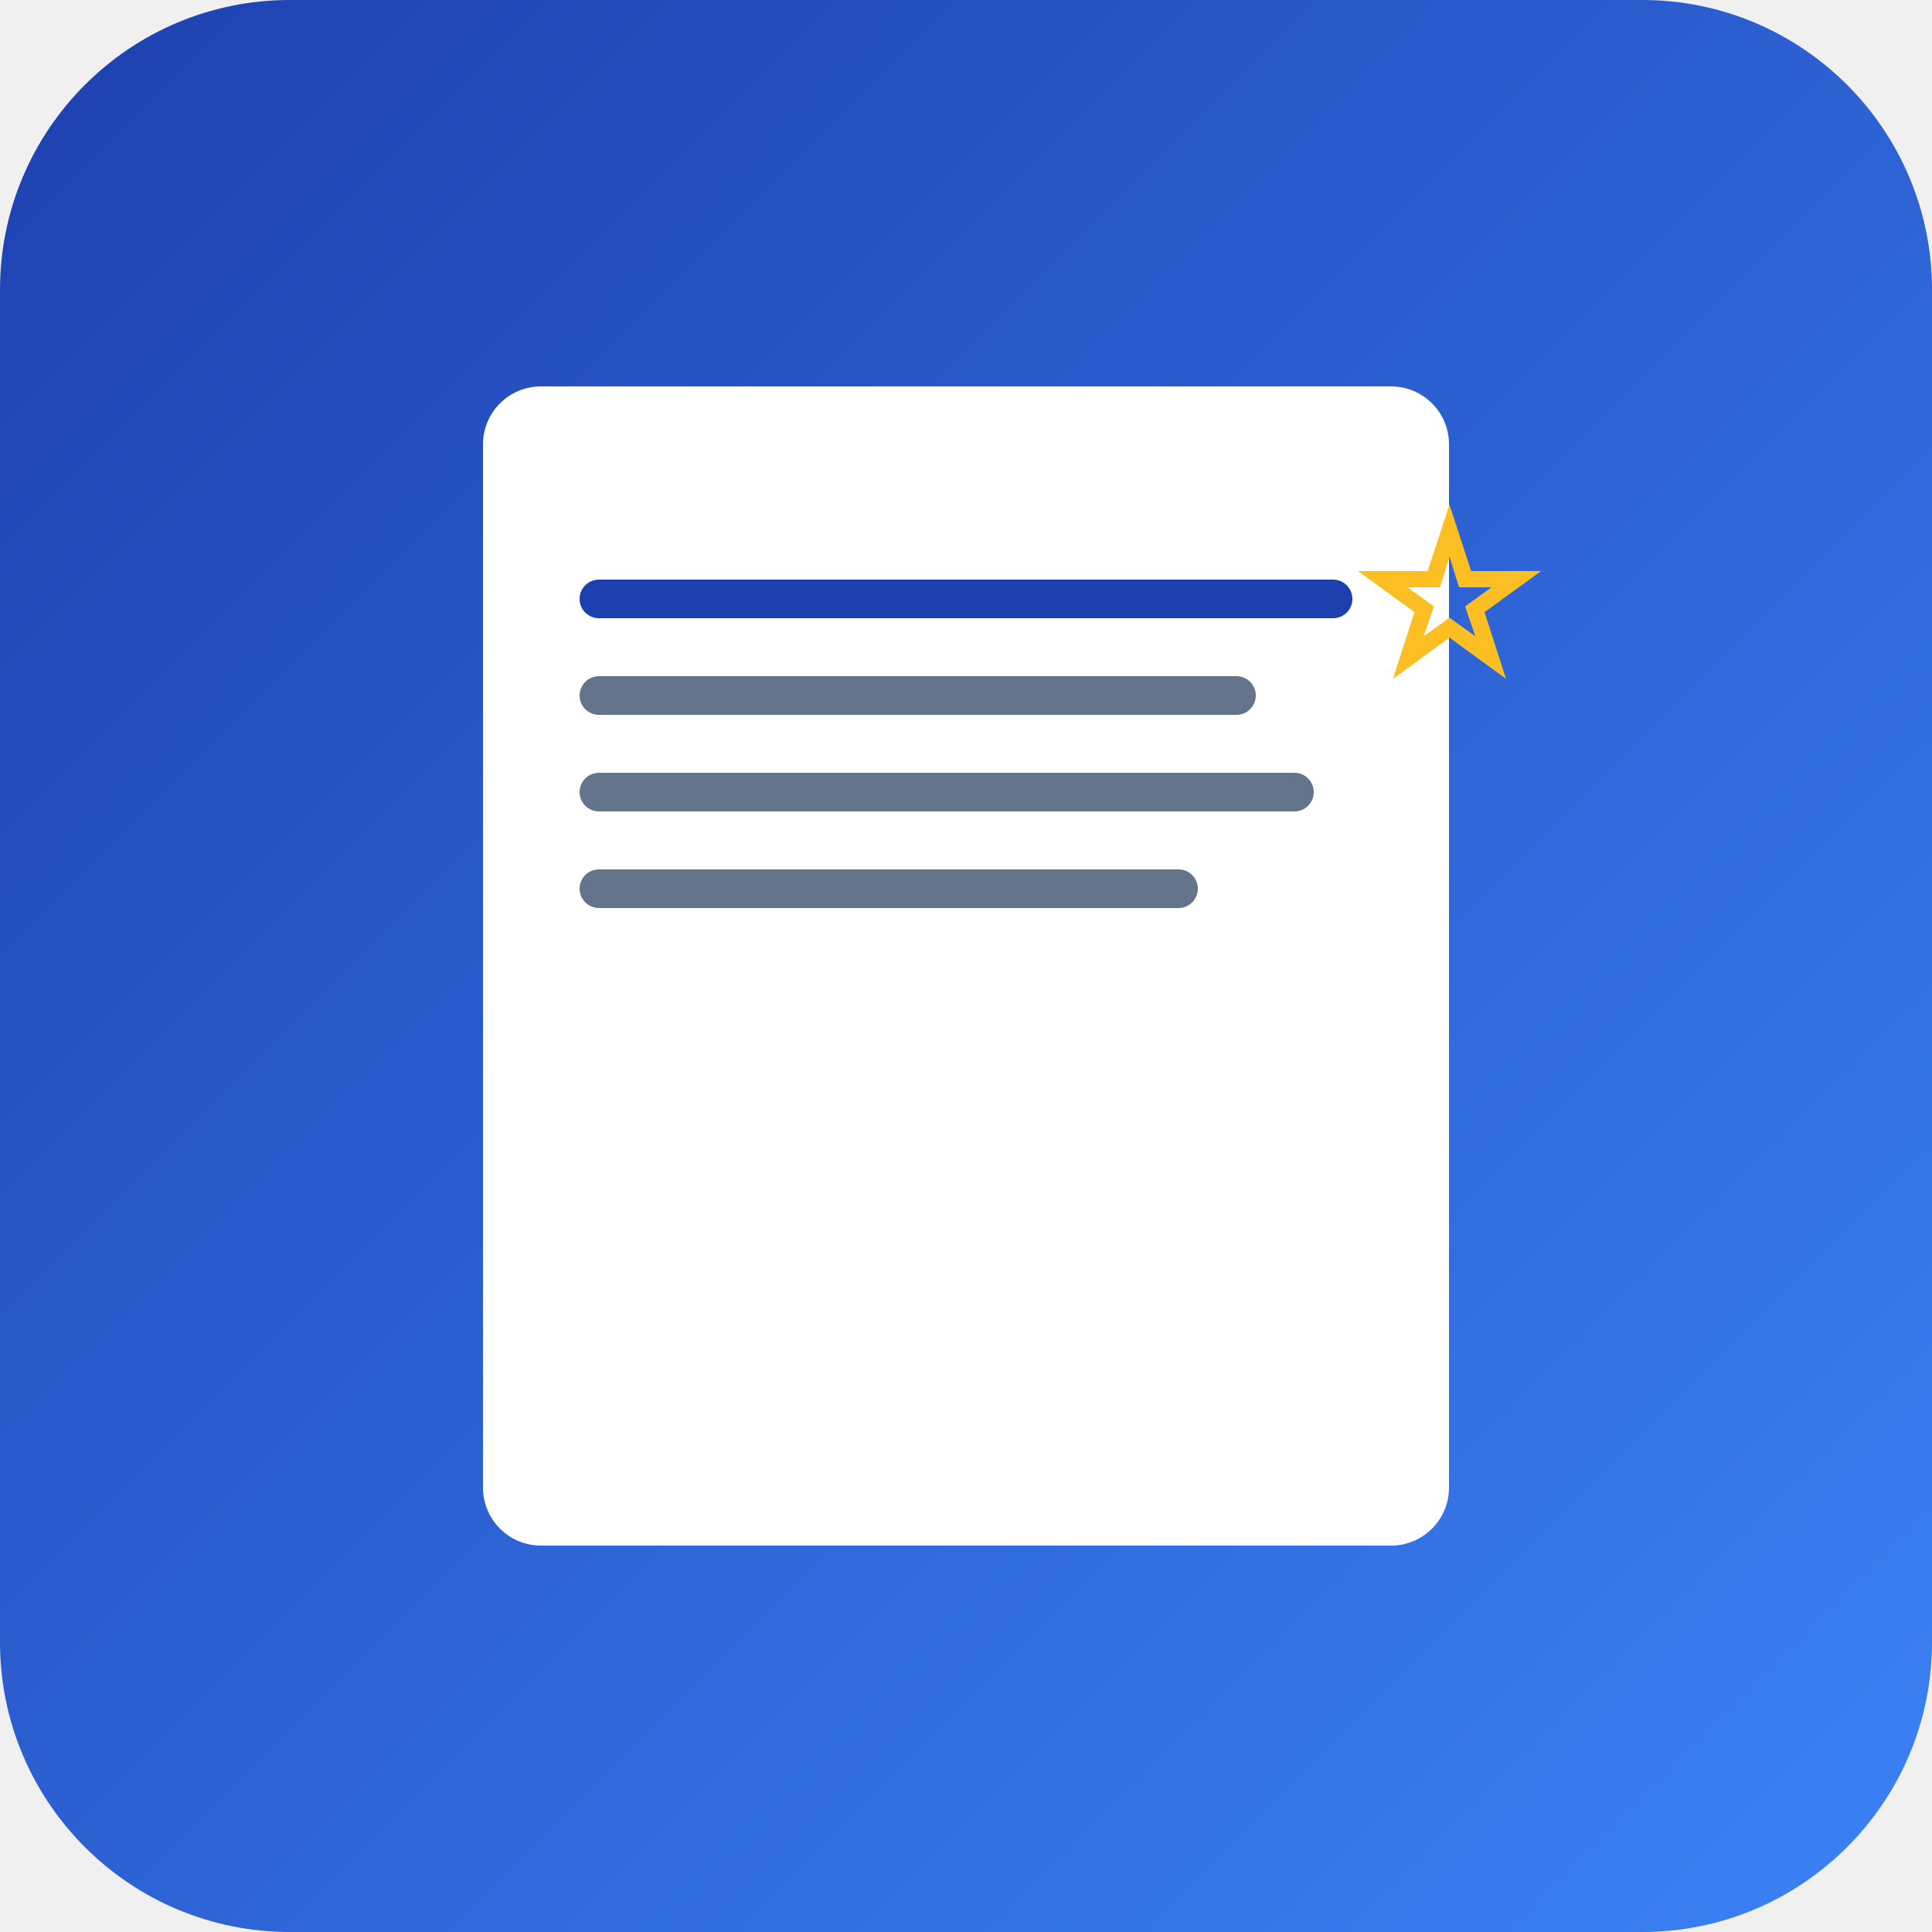
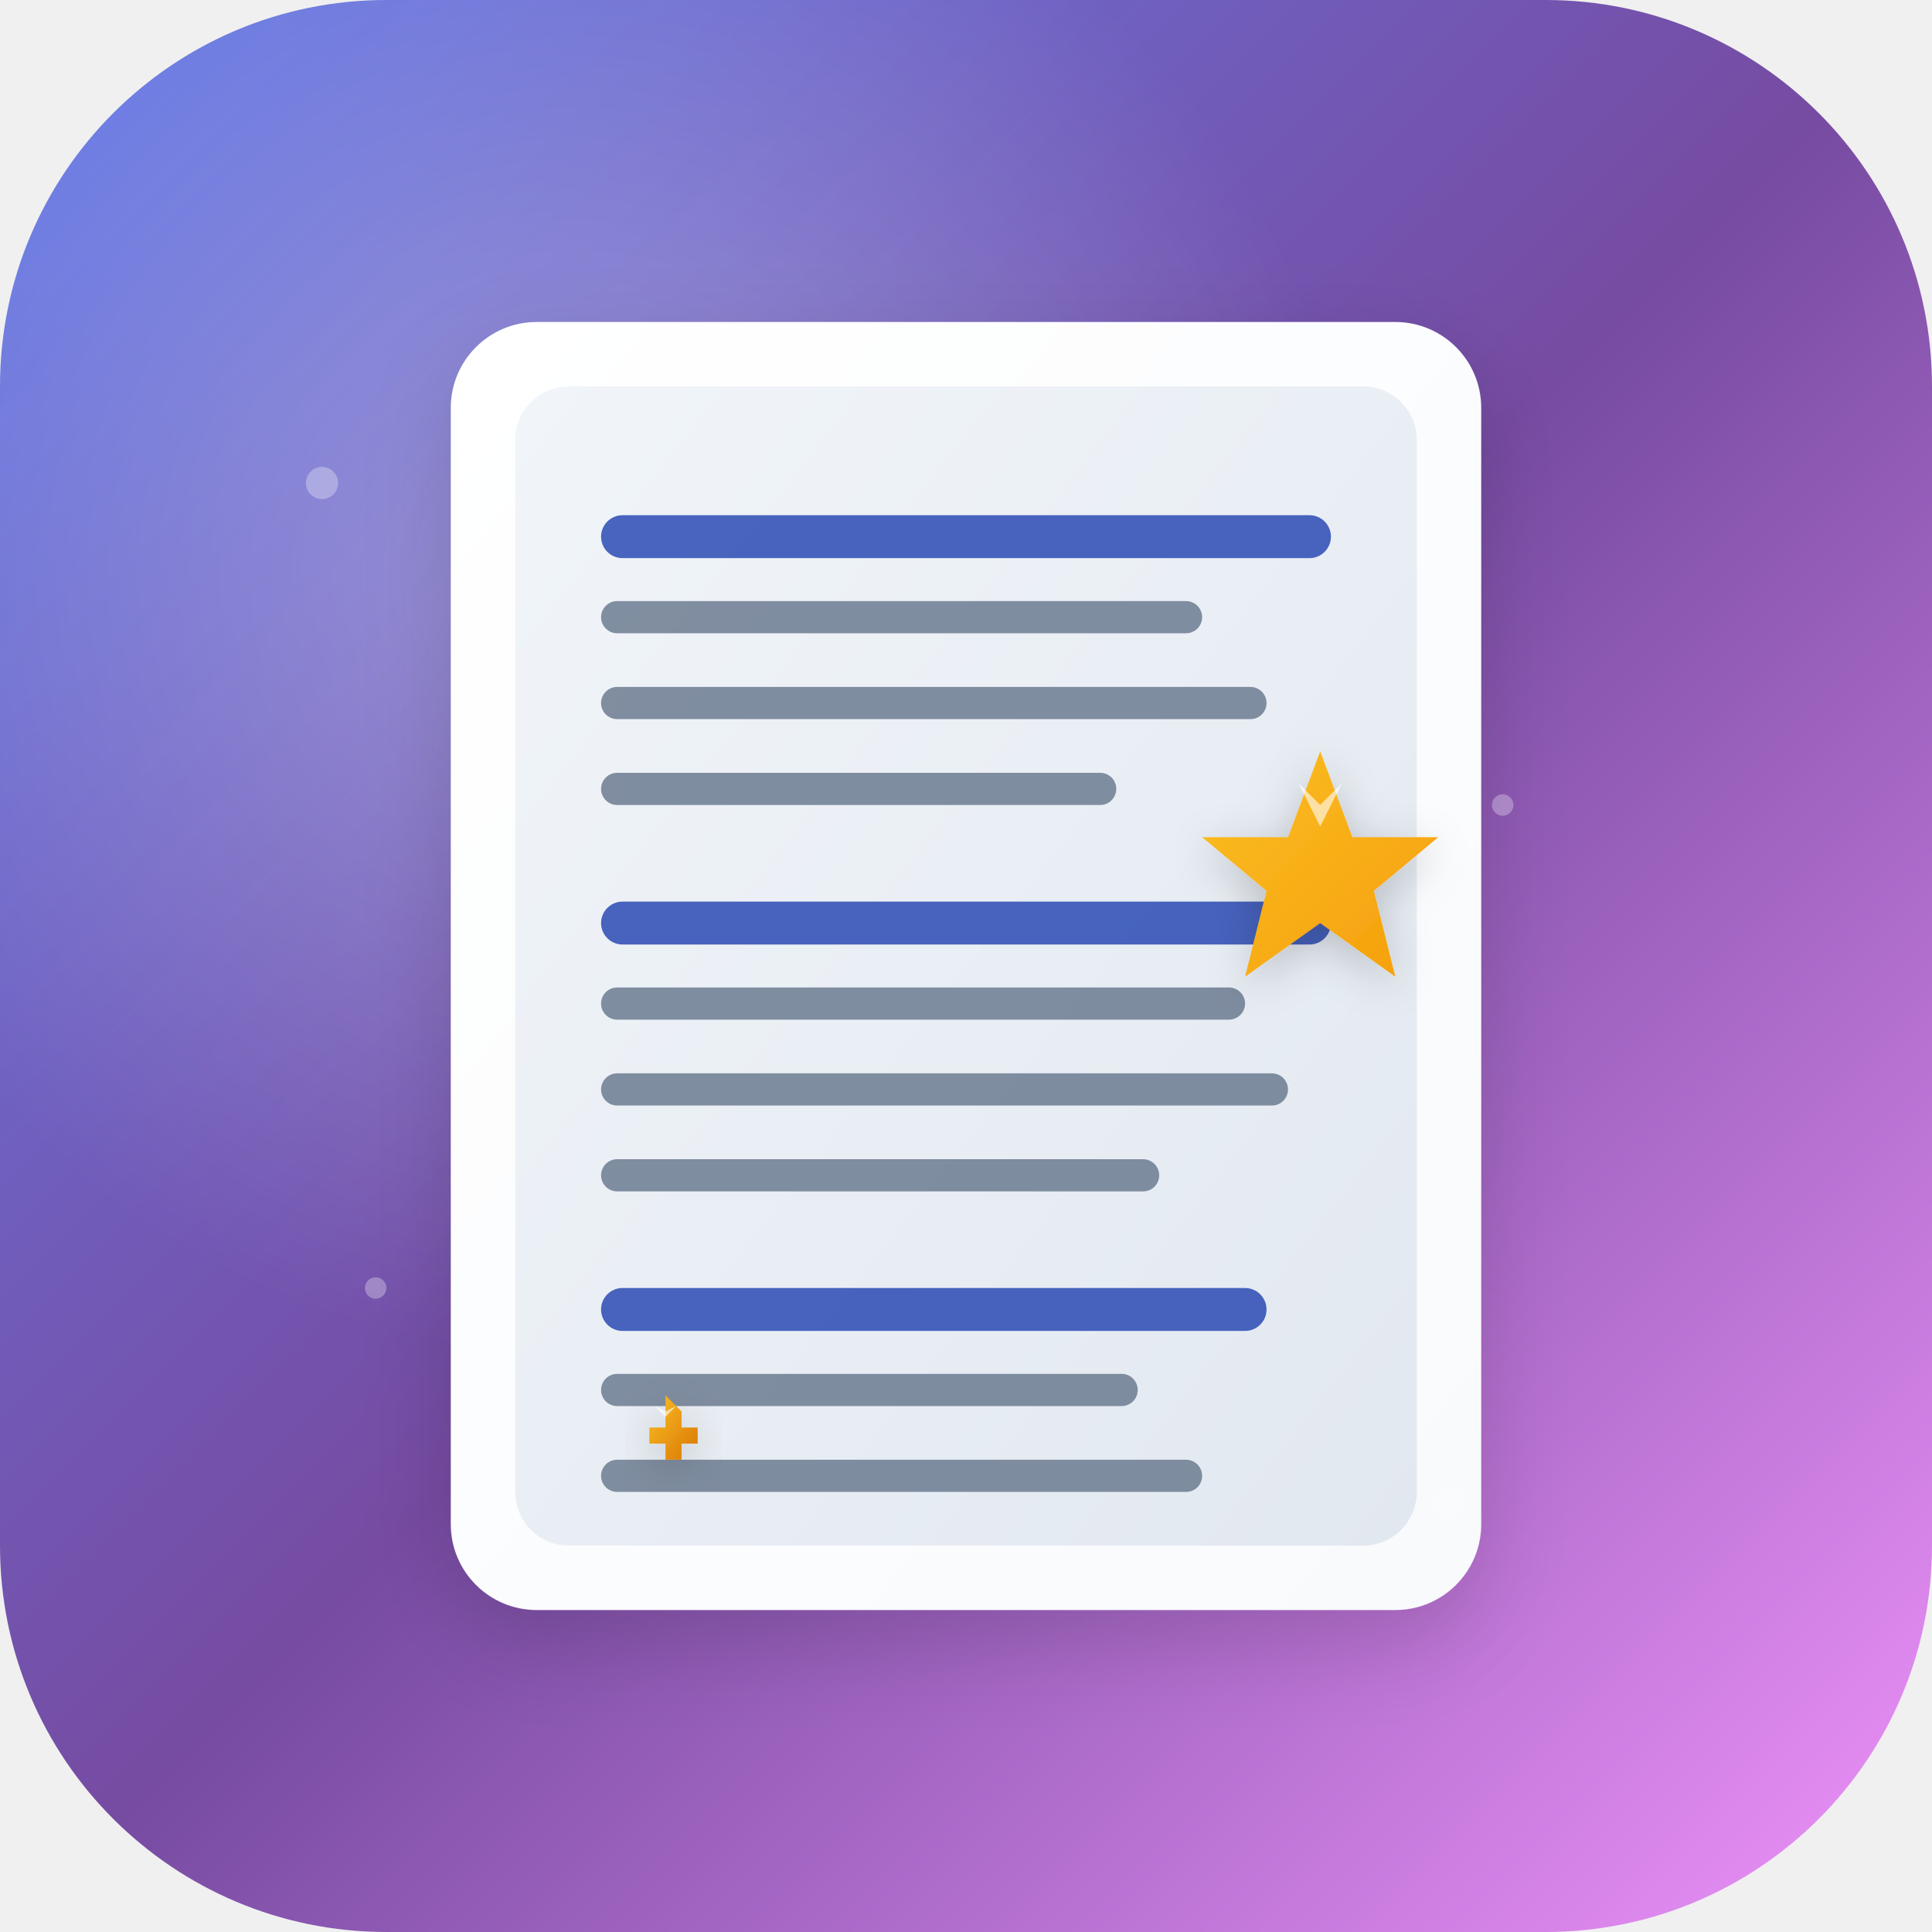
<svg xmlns="http://www.w3.org/2000/svg" width="180" height="180" viewBox="0 0 180 180">
  <defs>
-     <linearGradient id="bg" x1="0%" y1="0%" x2="100%" y2="100%">
-       <stop offset="0%" style="stop-color:#1e40af;stop-opacity:1" />
-       <stop offset="100%" style="stop-color:#3b82f6;stop-opacity:1" />
+     <linearGradient id="bgGradient" x1="0%" y1="0%" x2="100%" y2="100%">
+       <stop offset="0%" style="stop-color:#667eea;stop-opacity:1" />
+       <stop offset="50%" style="stop-color:#764ba2;stop-opacity:1" />
+       <stop offset="100%" style="stop-color:#f093fb;stop-opacity:1" />
    </linearGradient>
+     <linearGradient id="bookGradient" x1="0%" y1="0%" x2="100%" y2="100%">
+       <stop offset="0%" style="stop-color:#ffffff;stop-opacity:1" />
+       <stop offset="100%" style="stop-color:#f8fafc;stop-opacity:1" />
+     </linearGradient>
+     <linearGradient id="pageGradient" x1="0%" y1="0%" x2="100%" y2="100%">
+       <stop offset="0%" style="stop-color:#f1f5f9;stop-opacity:1" />
+       <stop offset="100%" style="stop-color:#e2e8f0;stop-opacity:1" />
+     </linearGradient>
+     <linearGradient id="starGradient" x1="0%" y1="0%" x2="100%" y2="100%">
+       <stop offset="0%" style="stop-color:#fbbf24;stop-opacity:1" />
+       <stop offset="100%" style="stop-color:#f59e0b;stop-opacity:1" />
+     </linearGradient>
+     <linearGradient id="trophyGradient" x1="0%" y1="0%" x2="100%" y2="100%">
+       <stop offset="0%" style="stop-color:#fbbf24;stop-opacity:1" />
+       <stop offset="100%" style="stop-color:#d97706;stop-opacity:1" />
+     </linearGradient>
+     <filter id="bookShadow" x="-50%" y="-50%" width="200%" height="200%">
+       <feGaussianBlur in="SourceGraphic" stdDeviation="4" />
+       <feOffset dx="0" dy="3" result="offset" />
+       <feFlood flood-color="#000000" flood-opacity="0.15" />
+       <feComposite in2="offset" operator="in" />
+       <feMerge>
+         <feMergeNode />
+         <feMergeNode in="SourceGraphic" />
+       </feMerge>
+     </filter>
+     <filter id="elementShadow" x="-50%" y="-50%" width="200%" height="200%">
+       <feGaussianBlur in="SourceGraphic" stdDeviation="2" />
+       <feOffset dx="0" dy="1" result="offset" />
+       <feFlood flood-color="#000000" flood-opacity="0.2" />
+       <feComposite in2="offset" operator="in" />
+       <feMerge>
+         <feMergeNode />
+         <feMergeNode in="SourceGraphic" />
+       </feMerge>
+     </filter>
+     <radialGradient id="highlight" cx="30%" cy="30%" r="40%">
+       <stop offset="0%" style="stop-color:#ffffff;stop-opacity:0.3" />
+       <stop offset="100%" style="stop-color:#ffffff;stop-opacity:0" />
+     </radialGradient>
  </defs>
-   <rect width="180" height="180" rx="27" fill="url(#bg)" />
-   <rect x="45" y="36" width="90" height="108" rx="5.4" fill="#ffffff" />
-   <rect x="54" y="54" width="72" height="3.6" rx="1.8" fill="#1e40af" />
-   <rect x="54" y="63" width="63" height="3.6" rx="1.8" fill="#64748b" />
-   <rect x="54" y="72" width="68.4" height="3.6" rx="1.8" fill="#64748b" />
-   <rect x="54" y="81" width="57.6" height="3.6" rx="1.8" fill="#64748b" />
-   <text x="126" y="63" font-size="27" fill="#fbbf24">⭐</text>
+   <rect width="180" height="180" rx="36" fill="url(#bgGradient)" />
+   <rect width="180" height="180" rx="36" fill="url(#highlight)" />
+   <g filter="url(#bookShadow)">
+     <rect x="42" y="30" width="96" height="120" rx="8" fill="url(#bookGradient)" />
+   </g>
+   <rect x="48" y="36" width="84" height="108" rx="5" fill="url(#pageGradient)" />
+   <g fill="#1e293b" opacity="0.8">
+     <rect x="56" y="48" width="68" height="4" rx="2" fill="#1e40af" />
+     <rect x="56" y="56" width="56" height="3" rx="1.5" fill="#64748b" />
+     <rect x="56" y="64" width="62" height="3" rx="1.5" fill="#64748b" />
+     <rect x="56" y="72" width="48" height="3" rx="1.5" fill="#64748b" />
+     <rect x="56" y="84" width="68" height="4" rx="2" fill="#1e40af" />
+     <rect x="56" y="92" width="60" height="3" rx="1.5" fill="#64748b" />
+     <rect x="56" y="100" width="64" height="3" rx="1.5" fill="#64748b" />
+     <rect x="56" y="108" width="52" height="3" rx="1.5" fill="#64748b" />
+     <rect x="56" y="120" width="62" height="4" rx="2" fill="#1e40af" />
+     <rect x="56" y="128" width="50" height="3" rx="1.5" fill="#64748b" />
+     <rect x="56" y="136" width="56" height="3" rx="1.5" fill="#64748b" />
+   </g>
+   <g transform="translate(112, 70)" filter="url(#elementShadow)">
+     <path d="M11 0L14 8L22 8L16 13L18 21L11 16L4 21L6 13L0 8L8 8Z" fill="url(#starGradient)" />
+     <path d="M9 3L11 7L13 3L11 5Z" fill="#ffffff" opacity="0.6" />
+   </g>
+   <g transform="translate(56, 130)" filter="url(#elementShadow)">
+     <path d="M6 0L7.5 1.5L7.5 3L9 3L9 4.5L7.5 4.5L7.5 6L6 6L6 4.5L4.5 4.5L4.5 3L6 3L6 1.5Z" fill="url(#trophyGradient)" />
+     <path d="M5 1L6 2L7 1L6 1.5Z" fill="#ffffff" opacity="0.6" />
+   </g>
+   <g opacity="0.3">
+     <circle cx="30" cy="45" r="1.5" fill="#ffffff" />
+     <circle cx="140" cy="75" r="1" fill="#ffffff" />
+     <circle cx="35" cy="120" r="1" fill="#ffffff" />
+     <circle cx="135" cy="140" r="1.5" fill="#ffffff" />
+   </g>
</svg>
